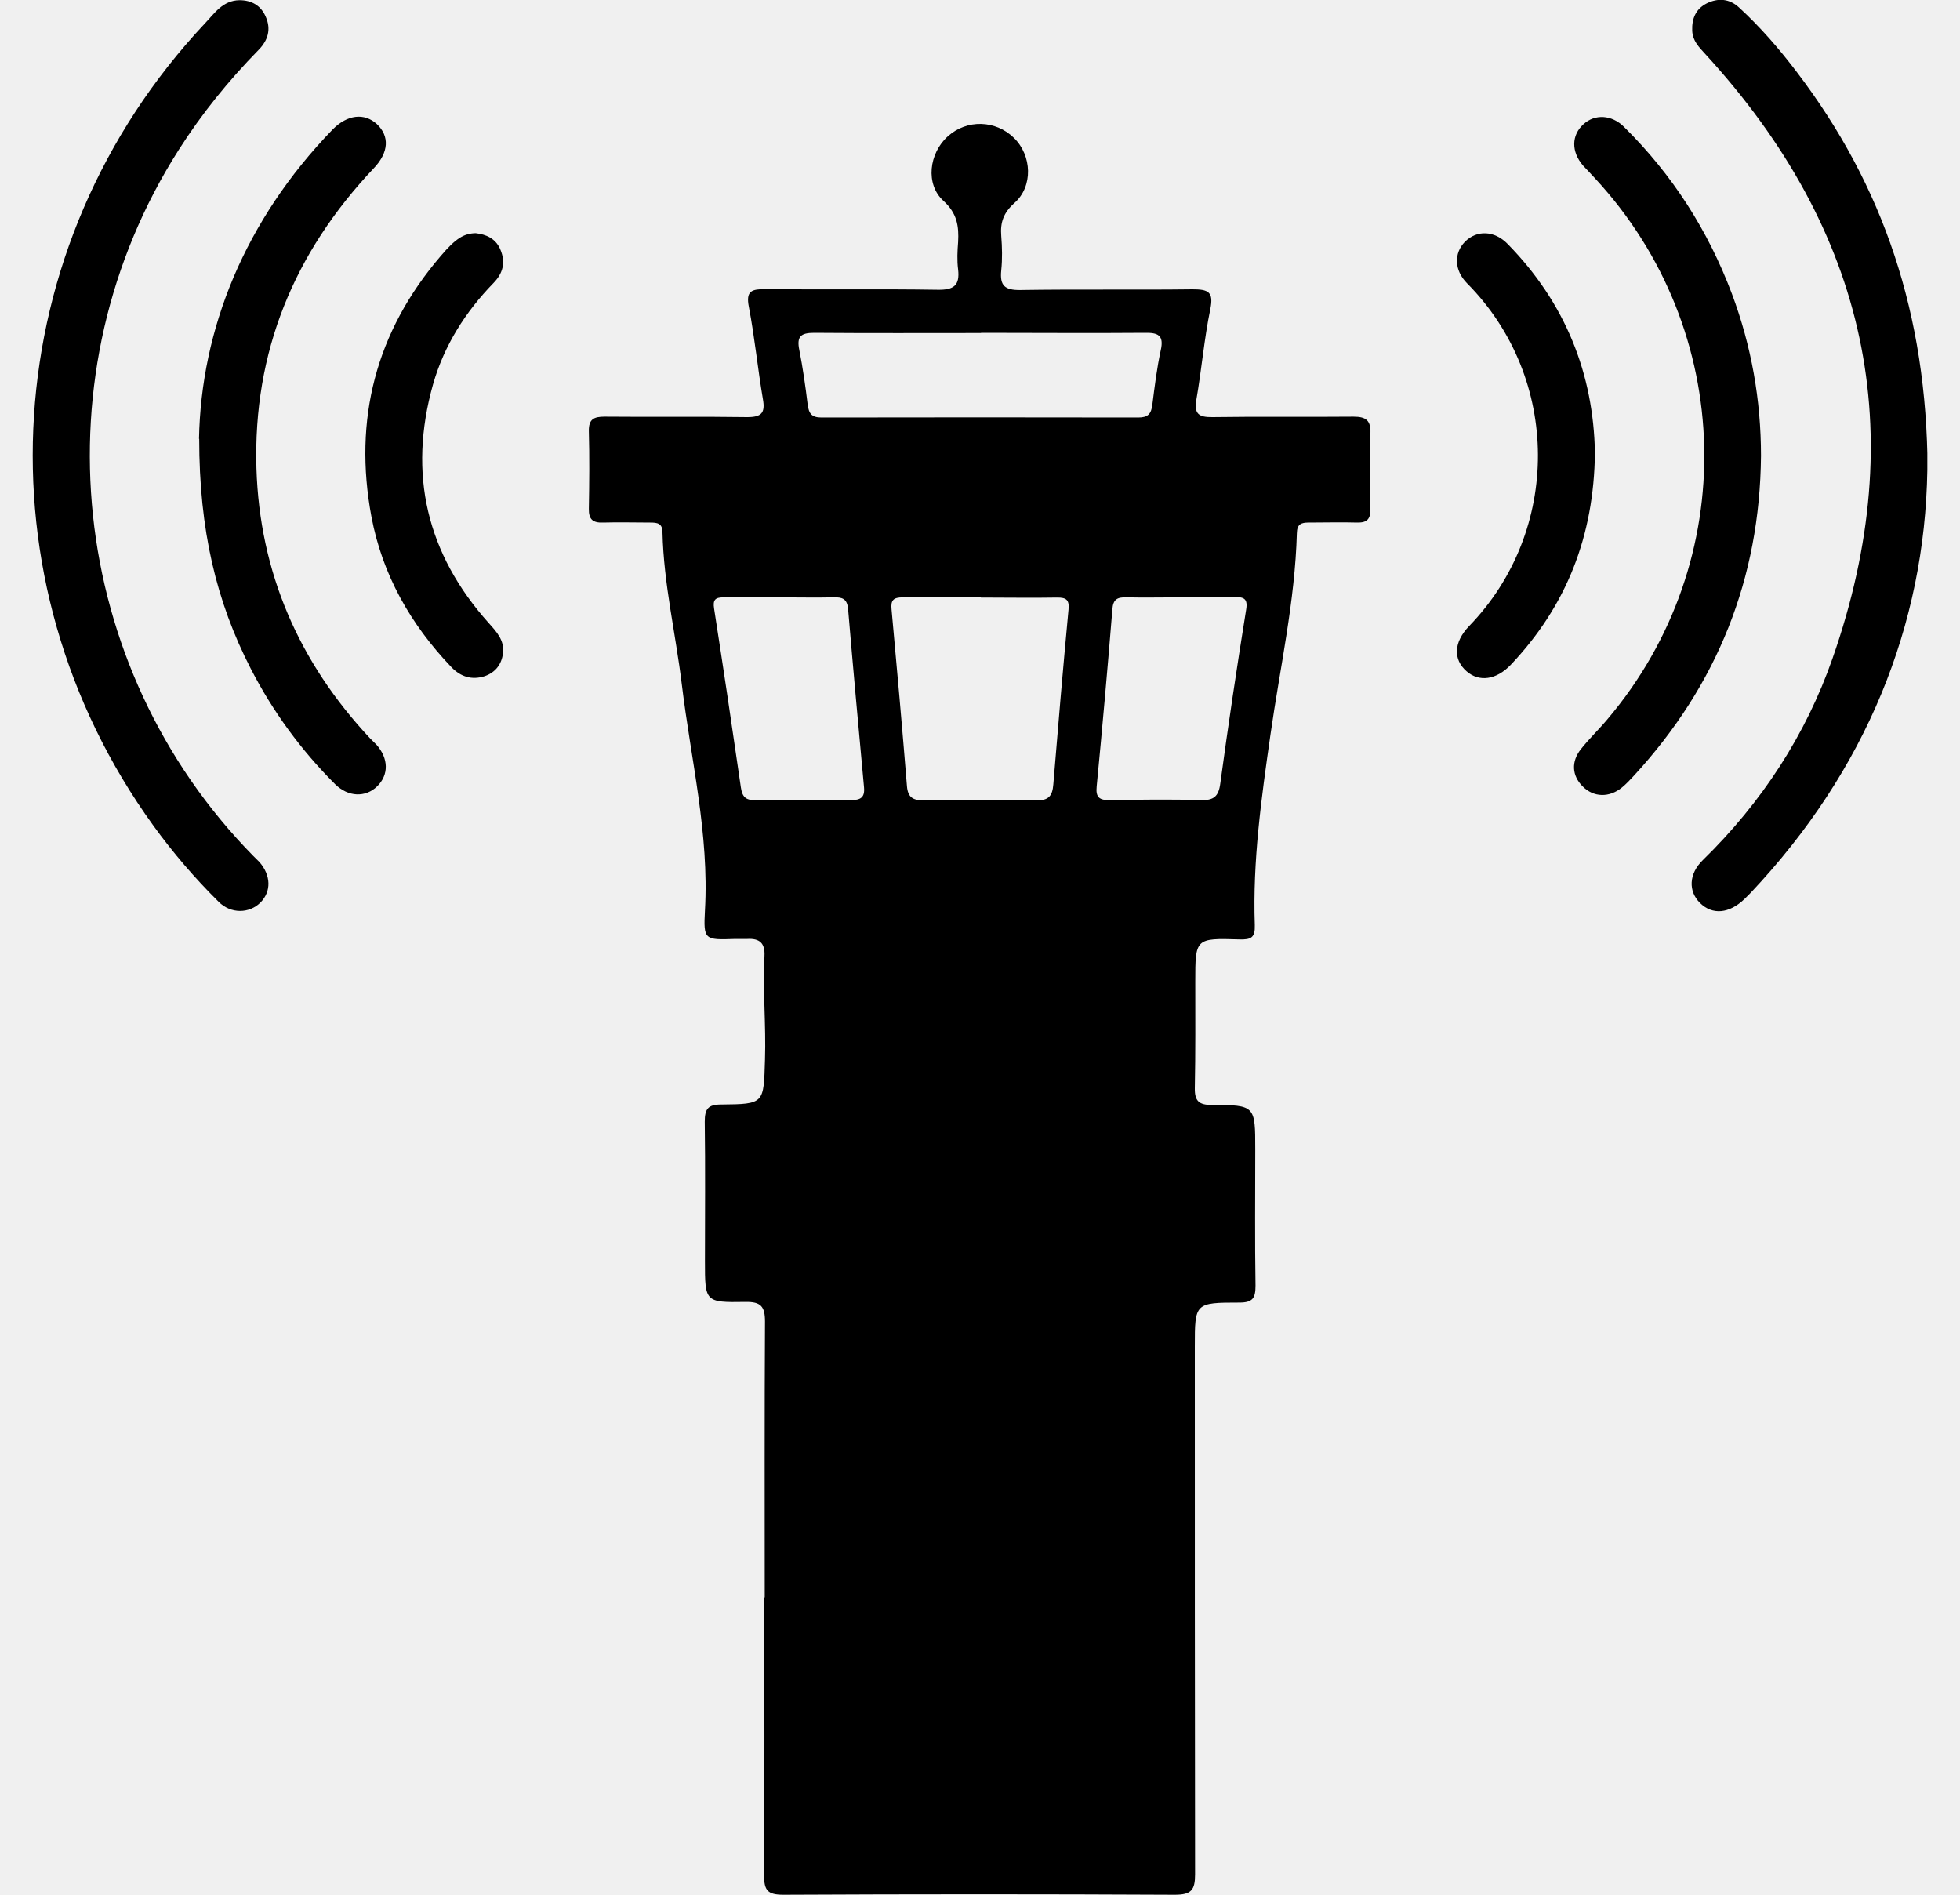
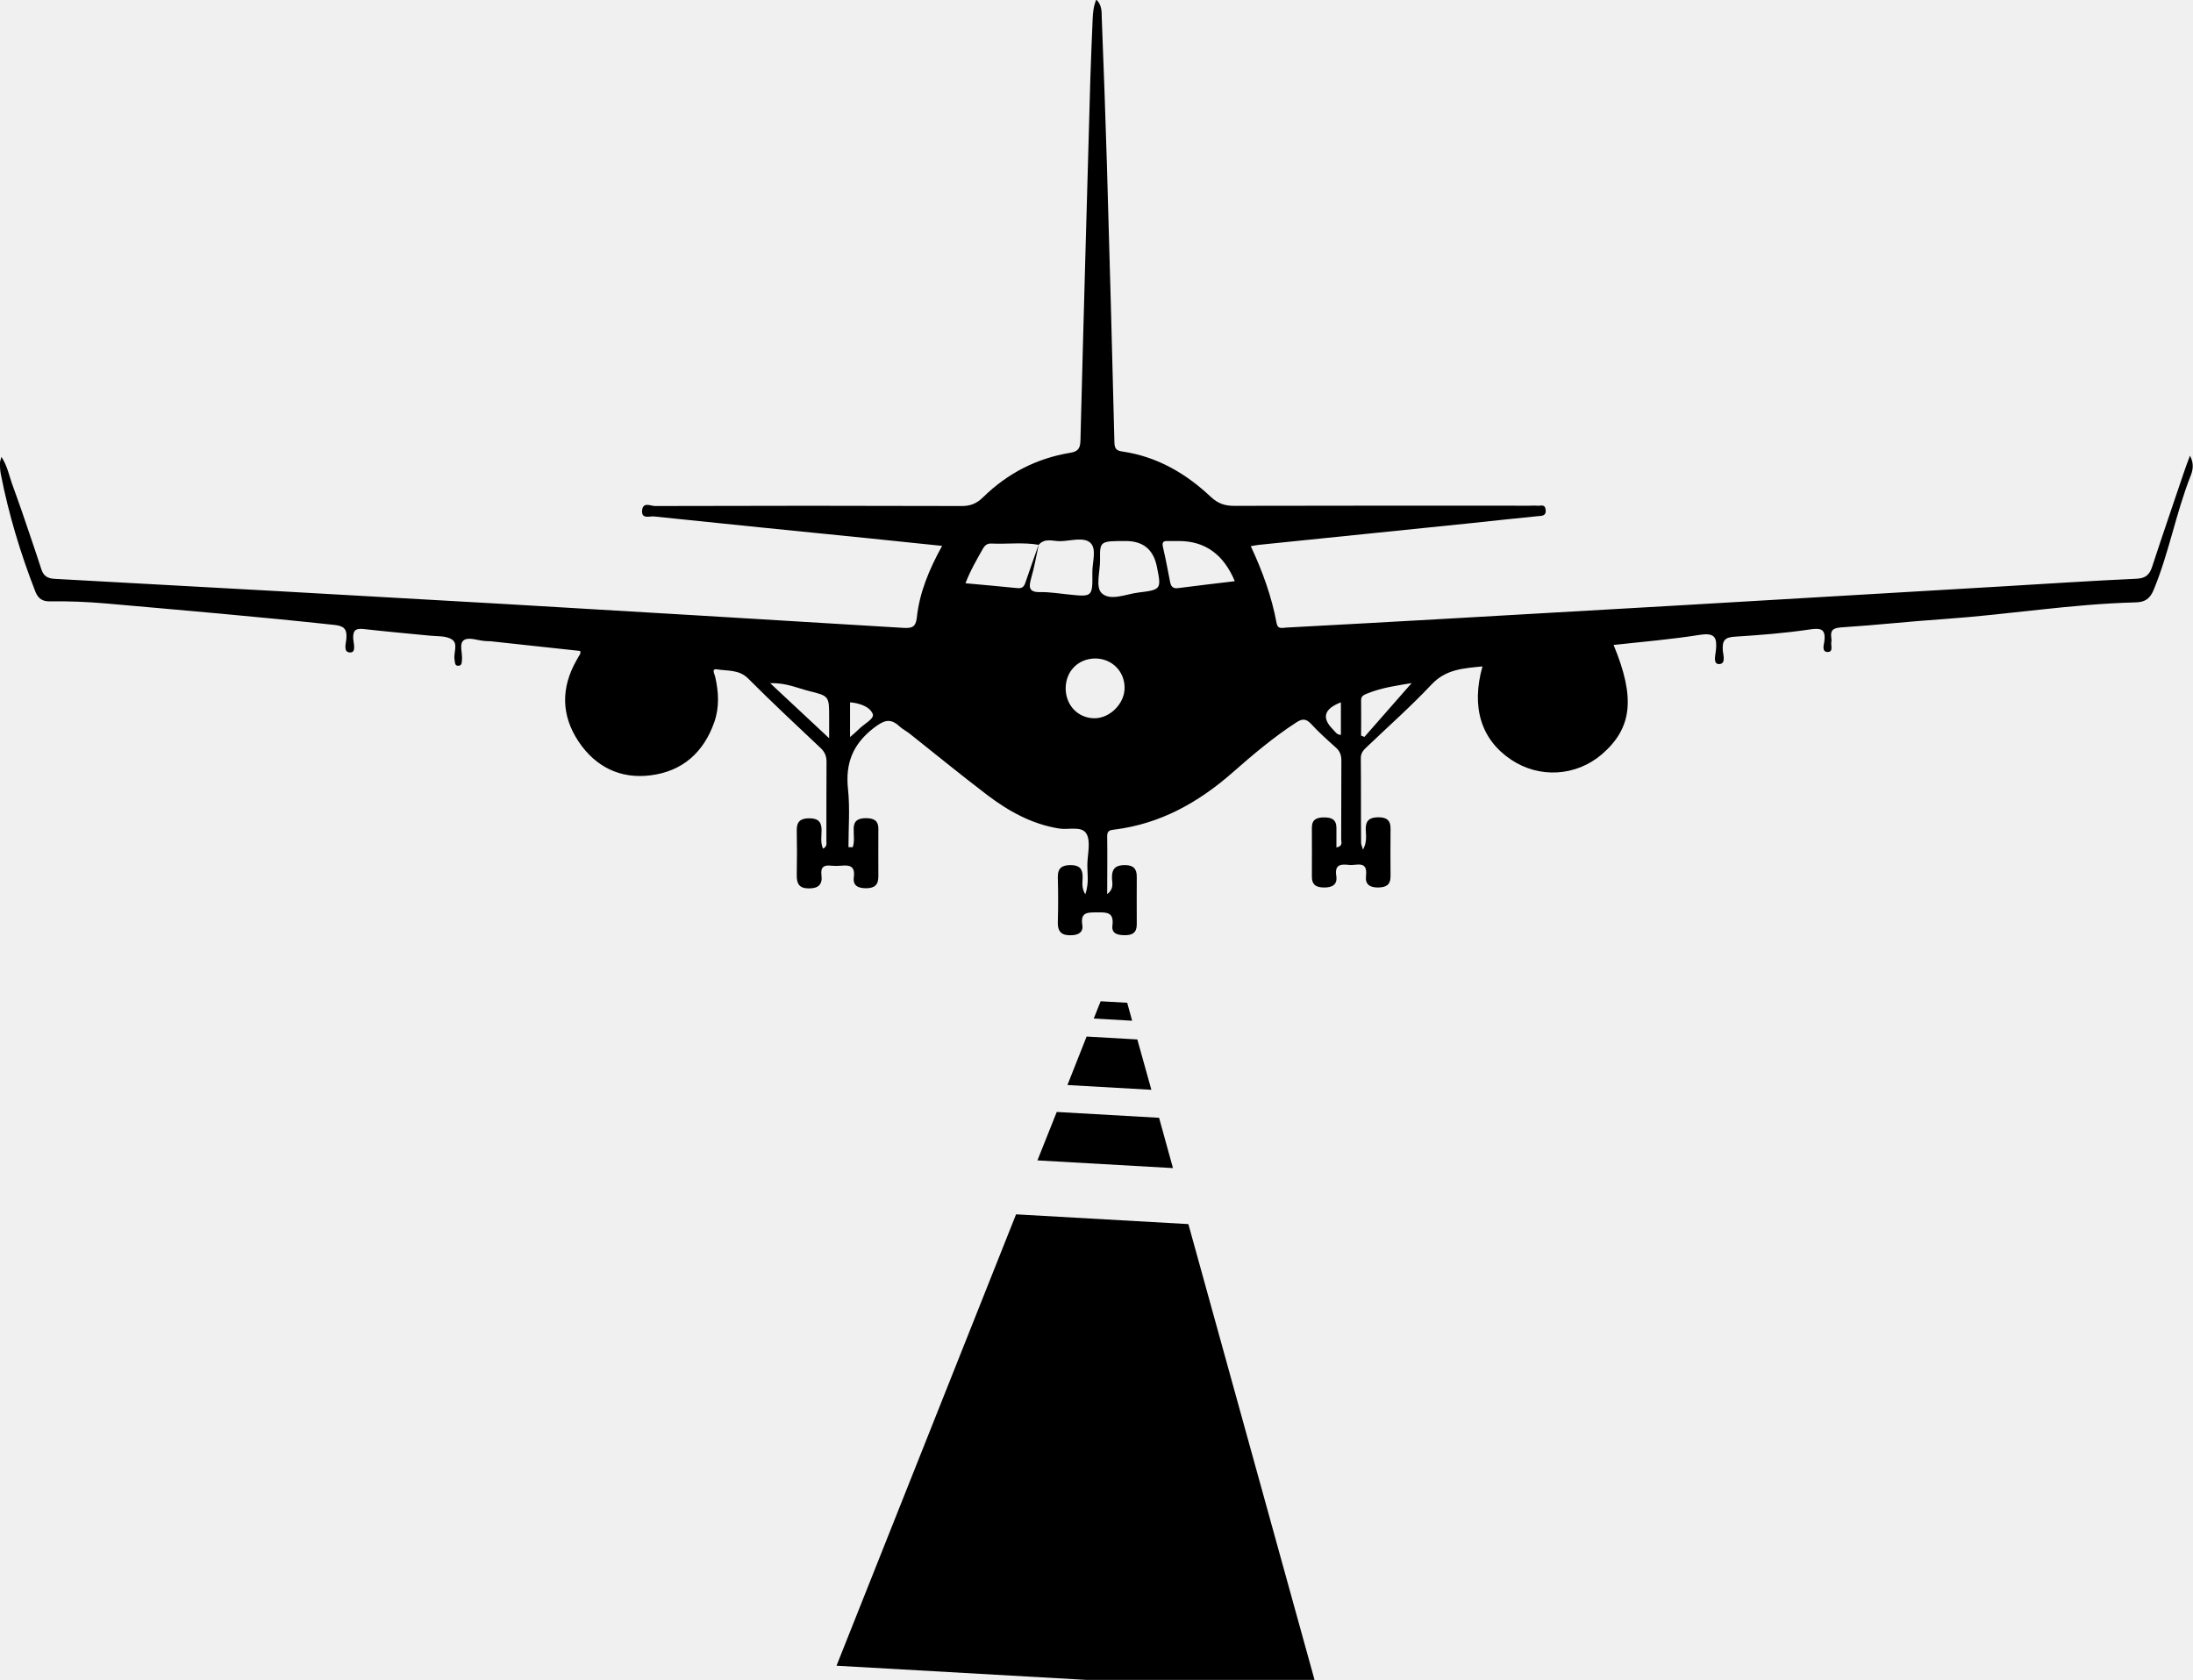
- <svg xmlns="http://www.w3.org/2000/svg" width="30" height="29" viewBox="0 0 30 29" fill="none">
-   <g clip-path="url(#clip0_11053_576)">
-     <path d="M11.705 24.451C11.705 23.044 11.701 21.634 11.709 20.227C11.709 19.995 11.646 19.923 11.409 19.927C10.79 19.937 10.79 19.927 10.79 19.306C10.79 18.592 10.797 17.878 10.787 17.168C10.787 16.974 10.836 16.905 11.037 16.905C11.705 16.899 11.688 16.892 11.709 16.216C11.726 15.688 11.674 15.161 11.701 14.633C11.712 14.433 11.625 14.36 11.437 14.371C11.375 14.371 11.312 14.371 11.249 14.371C10.783 14.388 10.766 14.384 10.79 13.936C10.857 12.764 10.575 11.629 10.436 10.477C10.342 9.701 10.158 8.936 10.14 8.149C10.14 8.008 10.06 7.998 9.952 7.998C9.712 7.998 9.472 7.991 9.232 7.998C9.076 8.004 9.01 7.953 9.013 7.787C9.02 7.391 9.024 6.994 9.013 6.597C9.01 6.415 9.09 6.377 9.253 6.377C9.98 6.384 10.71 6.373 11.437 6.384C11.656 6.384 11.715 6.321 11.677 6.108C11.597 5.639 11.552 5.166 11.462 4.697C11.413 4.449 11.507 4.425 11.719 4.425C12.599 4.435 13.475 4.421 14.355 4.435C14.602 4.439 14.692 4.366 14.665 4.125C14.647 3.987 14.654 3.842 14.665 3.704C14.678 3.463 14.651 3.266 14.442 3.076C14.16 2.821 14.219 2.345 14.508 2.086C14.8 1.824 15.238 1.835 15.52 2.111C15.795 2.38 15.816 2.852 15.527 3.107C15.36 3.256 15.308 3.404 15.325 3.611C15.339 3.787 15.343 3.963 15.325 4.138C15.301 4.37 15.377 4.442 15.617 4.439C16.497 4.425 17.373 4.439 18.253 4.428C18.493 4.428 18.58 4.466 18.525 4.732C18.431 5.187 18.392 5.656 18.312 6.115C18.274 6.335 18.347 6.387 18.559 6.384C19.279 6.373 19.996 6.384 20.716 6.377C20.91 6.377 20.983 6.435 20.976 6.632C20.962 7.018 20.969 7.408 20.976 7.794C20.976 7.942 20.928 8.001 20.775 7.998C20.528 7.991 20.277 7.998 20.03 7.998C19.916 7.998 19.853 8.022 19.85 8.16C19.822 9.201 19.592 10.219 19.446 11.243C19.307 12.212 19.172 13.178 19.206 14.157C19.213 14.35 19.151 14.384 18.97 14.378C18.295 14.357 18.295 14.364 18.295 15.023C18.295 15.567 18.299 16.112 18.288 16.657C18.285 16.854 18.354 16.912 18.549 16.912C19.213 16.912 19.213 16.923 19.213 17.592C19.213 18.288 19.206 18.982 19.217 19.678C19.217 19.868 19.175 19.937 18.97 19.937C18.288 19.937 18.288 19.944 18.288 20.609C18.288 23.303 18.288 25.996 18.292 28.69C18.292 28.928 18.233 29 17.982 29C15.986 28.99 13.986 28.99 11.99 29C11.75 29 11.695 28.934 11.695 28.703C11.705 27.286 11.698 25.869 11.698 24.451H11.705ZM15.016 9.143C14.616 9.143 14.216 9.146 13.819 9.143C13.677 9.143 13.632 9.184 13.646 9.325C13.729 10.229 13.809 11.129 13.882 12.033C13.896 12.201 13.969 12.25 14.136 12.25C14.713 12.239 15.29 12.239 15.864 12.25C16.052 12.253 16.108 12.181 16.122 12.008C16.195 11.115 16.271 10.222 16.355 9.329C16.369 9.18 16.32 9.146 16.184 9.146C15.795 9.153 15.405 9.146 15.012 9.146L15.016 9.143ZM15.016 5.097C14.164 5.097 13.312 5.101 12.46 5.094C12.255 5.094 12.192 5.152 12.234 5.356C12.289 5.632 12.328 5.911 12.362 6.19C12.38 6.328 12.421 6.39 12.574 6.39C14.191 6.387 15.805 6.387 17.422 6.39C17.572 6.39 17.62 6.335 17.638 6.194C17.673 5.915 17.707 5.635 17.767 5.359C17.819 5.128 17.721 5.09 17.52 5.094C16.685 5.101 15.85 5.094 15.016 5.094V5.097ZM18.066 9.143C17.791 9.143 17.516 9.149 17.241 9.143C17.099 9.139 17.036 9.174 17.026 9.329C16.953 10.232 16.873 11.132 16.786 12.036C16.768 12.205 16.828 12.25 16.991 12.246C17.453 12.239 17.913 12.232 18.375 12.246C18.577 12.253 18.653 12.191 18.678 11.991C18.799 11.101 18.931 10.215 19.074 9.329C19.102 9.16 19.036 9.136 18.893 9.139C18.619 9.146 18.344 9.139 18.069 9.139L18.066 9.143ZM11.928 9.143C11.642 9.143 11.361 9.146 11.076 9.143C10.947 9.143 10.909 9.18 10.93 9.315C11.072 10.225 11.208 11.139 11.34 12.053C11.361 12.191 11.409 12.25 11.559 12.246C12.046 12.239 12.533 12.239 13.023 12.246C13.166 12.246 13.239 12.212 13.225 12.053C13.141 11.143 13.058 10.232 12.981 9.322C12.967 9.163 12.891 9.139 12.759 9.143C12.484 9.149 12.209 9.143 11.934 9.143H11.928Z" fill="black" />
-     <path d="M3.665 0.003C3.853 0.003 3.995 0.086 4.068 0.258C4.152 0.448 4.103 0.617 3.957 0.765C3.498 1.234 3.087 1.741 2.736 2.293C0.559 5.707 1.032 10.204 3.877 13.101C3.908 13.132 3.939 13.163 3.971 13.194C4.148 13.398 4.155 13.643 3.988 13.812C3.818 13.984 3.533 13.991 3.345 13.801C2.98 13.439 2.646 13.05 2.347 12.636C-0.383 8.863 -0.056 3.762 3.133 0.362C3.282 0.207 3.407 0.007 3.665 0.003Z" fill="black" />
-     <path d="M29.5 7.194C29.462 9.567 28.565 11.791 26.794 13.667C26.763 13.698 26.732 13.729 26.701 13.76C26.468 13.984 26.21 14.009 26.019 13.819C25.842 13.643 25.845 13.377 26.064 13.164C26.965 12.284 27.64 11.25 28.05 10.074C29.26 6.615 28.582 3.531 26.102 0.828C26.005 0.721 25.908 0.628 25.901 0.469C25.894 0.283 25.956 0.138 26.123 0.052C26.297 -0.034 26.471 -0.021 26.617 0.114C26.944 0.414 27.233 0.748 27.5 1.1C28.829 2.845 29.493 4.811 29.504 7.191L29.5 7.194Z" fill="black" />
-     <path d="M26.954 6.977C26.937 8.853 26.287 10.481 25.014 11.867C24.955 11.932 24.892 11.998 24.826 12.053C24.631 12.212 24.391 12.205 24.224 12.036C24.061 11.874 24.044 11.657 24.2 11.463C24.325 11.305 24.475 11.163 24.604 11.008C26.652 8.591 26.568 5.052 24.412 2.728C24.353 2.662 24.291 2.6 24.231 2.535C24.047 2.321 24.051 2.069 24.238 1.9C24.412 1.742 24.67 1.755 24.857 1.942C25.598 2.673 26.144 3.528 26.509 4.497C26.808 5.297 26.954 6.125 26.954 6.977Z" fill="black" />
-     <path d="M3.046 6.718C3.077 5.039 3.745 3.373 5.09 1.983C5.317 1.752 5.577 1.724 5.769 1.9C5.963 2.083 5.953 2.331 5.723 2.573C4.499 3.866 3.873 5.387 3.925 7.166C3.974 8.763 4.576 10.139 5.668 11.305C5.699 11.336 5.73 11.367 5.762 11.398C5.949 11.608 5.953 11.86 5.772 12.036C5.595 12.208 5.33 12.201 5.129 12.002C4.607 11.481 4.176 10.891 3.839 10.236C3.31 9.208 3.049 8.111 3.049 6.715L3.046 6.718Z" fill="black" />
-     <path d="M24.412 6.928C24.398 8.204 23.977 9.274 23.125 10.174C22.903 10.408 22.639 10.443 22.447 10.274C22.242 10.094 22.246 9.832 22.489 9.58C23.894 8.129 23.898 5.79 22.454 4.335C22.256 4.135 22.253 3.873 22.423 3.7C22.604 3.518 22.875 3.525 23.08 3.738C23.96 4.638 24.391 5.721 24.412 6.932V6.928Z" fill="black" />
-     <path d="M7.281 3.569C7.434 3.587 7.588 3.645 7.661 3.825C7.741 4.018 7.699 4.183 7.553 4.332C7.122 4.776 6.798 5.287 6.628 5.883C6.242 7.256 6.53 8.477 7.483 9.539C7.605 9.674 7.723 9.805 7.699 9.998C7.678 10.17 7.581 10.294 7.417 10.35C7.222 10.412 7.052 10.36 6.909 10.211C6.283 9.556 5.852 8.794 5.685 7.908C5.407 6.418 5.751 5.08 6.746 3.918C6.972 3.652 7.097 3.573 7.281 3.569Z" fill="black" />
+ <svg xmlns="http://www.w3.org/2000/svg" width="47" height="36" viewBox="0 0 47 36" fill="none">
+   <g clip-path="url(#clip0_11053_550)">
+     <path d="M18.271 18.167C18.321 18.038 18.293 17.896 18.296 17.76C18.296 17.584 18.395 17.536 18.551 17.533C18.716 17.533 18.828 17.574 18.825 17.767C18.825 18.104 18.822 18.445 18.825 18.782C18.825 18.968 18.741 19.031 18.567 19.035C18.398 19.035 18.274 18.987 18.299 18.798C18.33 18.561 18.212 18.533 18.028 18.552C17.96 18.558 17.888 18.558 17.817 18.552C17.667 18.533 17.583 18.574 17.605 18.751C17.633 18.956 17.537 19.041 17.331 19.038C17.129 19.038 17.073 18.937 17.076 18.754C17.082 18.432 17.082 18.11 17.076 17.792C17.073 17.609 17.154 17.54 17.331 17.536C17.518 17.533 17.611 17.596 17.608 17.798C17.608 17.921 17.58 18.054 17.639 18.186C17.733 18.139 17.711 18.069 17.711 18.016C17.711 17.454 17.711 16.893 17.714 16.331C17.714 16.205 17.68 16.117 17.586 16.029C17.064 15.537 16.541 15.048 16.034 14.54C15.838 14.344 15.595 14.382 15.368 14.344C15.24 14.322 15.315 14.445 15.327 14.499C15.402 14.827 15.421 15.152 15.309 15.474C15.079 16.13 14.621 16.53 13.943 16.615C13.296 16.697 12.764 16.436 12.399 15.89C12.026 15.329 12.02 14.739 12.356 14.149C12.381 14.102 12.409 14.057 12.437 14.01C12.44 14.004 12.437 13.991 12.437 13.95C11.799 13.881 11.155 13.811 10.514 13.742C10.47 13.739 10.427 13.742 10.383 13.736C10.234 13.723 10.05 13.65 9.948 13.714C9.829 13.786 9.916 13.994 9.901 14.139C9.895 14.19 9.904 14.256 9.836 14.266C9.742 14.278 9.755 14.199 9.742 14.139C9.714 13.991 9.832 13.789 9.677 13.698C9.549 13.622 9.369 13.638 9.213 13.622C8.74 13.575 8.267 13.534 7.794 13.48C7.62 13.461 7.561 13.509 7.57 13.688C7.577 13.789 7.639 13.985 7.505 13.982C7.346 13.982 7.418 13.783 7.424 13.679C7.44 13.474 7.365 13.414 7.169 13.392C5.532 13.215 3.896 13.076 2.259 12.931C1.864 12.897 1.469 12.881 1.073 12.887C0.915 12.89 0.818 12.834 0.756 12.673C0.439 11.859 0.187 11.026 0.019 10.168C0.003 10.09 -6.22757e-05 10.011 -0.003 9.929C-0.003 9.897 0.012 9.863 0.031 9.79C0.159 9.989 0.193 10.184 0.258 10.367C0.327 10.56 0.398 10.752 0.464 10.944C0.604 11.358 0.747 11.768 0.881 12.184C0.93 12.345 1.017 12.398 1.182 12.405C4.378 12.578 7.577 12.758 10.772 12.941C13.635 13.108 16.497 13.281 19.36 13.455C19.534 13.464 19.625 13.449 19.649 13.237C19.705 12.701 19.911 12.206 20.191 11.698C19.643 11.641 19.123 11.588 18.604 11.534C17.073 11.38 15.542 11.228 14.011 11.067C13.924 11.058 13.741 11.134 13.762 10.932C13.784 10.749 13.946 10.844 14.039 10.844C16.23 10.837 18.42 10.837 20.611 10.844C20.801 10.844 20.934 10.79 21.071 10.654C21.591 10.146 22.21 9.825 22.926 9.705C23.088 9.68 23.153 9.626 23.156 9.44C23.221 6.854 23.296 4.27 23.368 1.684C23.38 1.255 23.402 0.829 23.418 0.401C23.424 0.268 23.436 0.136 23.495 -0.01C23.62 0.11 23.61 0.259 23.613 0.391C23.654 1.426 23.691 2.457 23.722 3.491C23.782 5.488 23.834 7.484 23.884 9.481C23.887 9.613 23.925 9.658 24.055 9.676C24.796 9.784 25.415 10.143 25.953 10.651C26.103 10.79 26.249 10.84 26.445 10.84C28.558 10.834 30.667 10.837 32.78 10.837C32.833 10.837 32.886 10.831 32.939 10.837C33.007 10.85 33.107 10.787 33.126 10.919C33.144 11.055 33.051 11.055 32.961 11.061C32.488 11.108 32.015 11.159 31.545 11.209C30.023 11.364 28.502 11.522 26.98 11.676C26.93 11.682 26.878 11.692 26.806 11.704C27.058 12.241 27.254 12.783 27.36 13.354C27.385 13.493 27.487 13.452 27.565 13.449C28.636 13.392 29.709 13.332 30.779 13.272C32.5 13.174 34.221 13.076 35.941 12.976C38.25 12.84 40.559 12.704 42.868 12.569C43.842 12.512 44.816 12.446 45.793 12.402C45.989 12.392 46.07 12.313 46.126 12.14C46.343 11.474 46.574 10.809 46.798 10.143C46.835 10.03 46.879 9.916 46.935 9.765C47.031 9.941 46.994 10.09 46.944 10.21C46.633 11.004 46.483 11.853 46.157 12.641C46.076 12.837 45.964 12.906 45.765 12.909C44.392 12.944 43.036 13.171 41.667 13.266C40.929 13.316 40.195 13.398 39.458 13.445C39.277 13.458 39.224 13.512 39.249 13.676C39.252 13.701 39.255 13.729 39.249 13.755C39.233 13.834 39.299 13.969 39.171 13.972C39.044 13.972 39.084 13.83 39.097 13.758C39.137 13.477 39.028 13.452 38.779 13.49C38.25 13.569 37.712 13.61 37.177 13.644C36.971 13.657 36.909 13.723 36.922 13.928C36.928 14.032 36.999 14.231 36.841 14.231C36.707 14.231 36.766 14.035 36.775 13.938C36.803 13.669 36.757 13.556 36.442 13.603C35.83 13.701 35.21 13.752 34.582 13.821C35.055 14.96 34.98 15.606 34.327 16.168C33.776 16.637 32.992 16.685 32.388 16.281C31.744 15.852 31.526 15.155 31.772 14.281C31.367 14.322 30.988 14.338 30.677 14.672C30.241 15.136 29.762 15.559 29.301 16C29.23 16.067 29.165 16.127 29.165 16.243C29.171 16.849 29.165 17.457 29.171 18.063C29.171 18.095 29.186 18.123 29.211 18.208C29.308 18.032 29.27 17.89 29.27 17.76C29.27 17.571 29.367 17.517 29.538 17.514C29.709 17.514 29.805 17.571 29.802 17.76C29.799 18.098 29.799 18.438 29.802 18.776C29.802 18.968 29.703 19.015 29.535 19.019C29.36 19.019 29.255 18.956 29.276 18.77C29.317 18.429 29.071 18.552 28.919 18.536C28.751 18.517 28.598 18.514 28.639 18.77C28.667 18.956 28.555 19.019 28.384 19.019C28.215 19.019 28.113 18.968 28.116 18.779C28.119 18.432 28.116 18.082 28.116 17.735C28.116 17.555 28.228 17.517 28.377 17.517C28.53 17.517 28.639 17.555 28.642 17.735C28.642 17.874 28.642 18.013 28.642 18.161C28.788 18.132 28.744 18.044 28.744 17.987C28.748 17.426 28.744 16.864 28.748 16.303C28.748 16.186 28.72 16.101 28.632 16.022C28.449 15.858 28.262 15.691 28.094 15.508C27.985 15.392 27.901 15.404 27.78 15.483C27.288 15.802 26.843 16.18 26.405 16.565C25.677 17.202 24.864 17.653 23.897 17.776C23.809 17.789 23.726 17.785 23.729 17.921C23.735 18.322 23.729 18.719 23.729 19.161C23.887 19.041 23.831 18.908 23.831 18.801C23.831 18.599 23.928 18.539 24.108 18.539C24.289 18.539 24.366 18.615 24.363 18.795C24.36 19.132 24.363 19.473 24.363 19.81C24.363 19.987 24.27 20.041 24.111 20.041C23.965 20.041 23.819 20.015 23.841 19.836C23.878 19.552 23.729 19.549 23.52 19.552C23.324 19.555 23.147 19.533 23.197 19.829C23.218 19.971 23.122 20.031 22.985 20.041C22.786 20.053 22.665 20 22.671 19.763C22.68 19.441 22.68 19.12 22.671 18.801C22.668 18.599 22.761 18.539 22.948 18.539C23.125 18.539 23.206 18.612 23.203 18.795C23.203 18.902 23.172 19.019 23.259 19.164C23.349 18.918 23.296 18.7 23.305 18.489C23.315 18.274 23.377 18.016 23.281 17.861C23.178 17.694 22.895 17.789 22.692 17.754C22.108 17.659 21.613 17.382 21.152 17.032C20.589 16.603 20.041 16.155 19.488 15.716C19.419 15.663 19.338 15.622 19.273 15.562C19.071 15.376 18.934 15.442 18.722 15.603C18.28 15.947 18.115 16.354 18.174 16.909C18.218 17.319 18.184 17.738 18.184 18.154C18.212 18.154 18.237 18.154 18.265 18.154L18.271 18.167ZM22.266 11.676C21.927 11.616 21.585 11.664 21.242 11.648C21.162 11.645 21.112 11.682 21.071 11.749C20.938 11.985 20.798 12.222 20.692 12.499C21.075 12.534 21.439 12.566 21.803 12.603C21.936 12.619 21.961 12.537 21.992 12.439C22.079 12.181 22.173 11.922 22.263 11.664C22.21 11.906 22.17 12.149 22.101 12.386C22.045 12.581 22.045 12.695 22.297 12.689C22.497 12.685 22.699 12.72 22.898 12.739C23.411 12.793 23.418 12.796 23.411 12.269C23.408 12.052 23.511 11.764 23.368 11.632C23.228 11.503 22.951 11.591 22.733 11.597C22.577 11.604 22.4 11.518 22.263 11.673L22.266 11.676ZM24.13 11.594C23.576 11.594 23.57 11.594 23.576 12.001C23.579 12.247 23.47 12.588 23.617 12.717C23.806 12.884 24.133 12.73 24.398 12.698C24.892 12.638 24.892 12.626 24.793 12.14C24.72 11.776 24.498 11.594 24.127 11.594H24.13ZM22.839 14.748C22.839 15.108 23.094 15.382 23.442 15.392C23.785 15.401 24.108 15.076 24.102 14.732C24.099 14.382 23.828 14.114 23.477 14.111C23.113 14.111 22.842 14.379 22.839 14.748ZM26.464 12.455C26.225 11.881 25.826 11.594 25.266 11.594C25.188 11.594 25.107 11.597 25.029 11.594C24.917 11.588 24.902 11.632 24.927 11.736C24.983 11.976 25.029 12.222 25.076 12.465C25.095 12.566 25.135 12.619 25.25 12.603C25.648 12.55 26.047 12.506 26.464 12.455ZM30.257 14.638C29.97 14.688 29.625 14.729 29.295 14.865C29.227 14.893 29.168 14.918 29.171 15.01C29.174 15.262 29.171 15.511 29.171 15.764C29.196 15.773 29.217 15.783 29.242 15.792C29.585 15.401 29.927 15.01 30.257 14.635V14.638ZM17.77 15.82V15.37C17.77 14.918 17.77 14.915 17.337 14.808C17.085 14.745 16.843 14.628 16.507 14.641C16.945 15.051 17.337 15.414 17.77 15.82ZM18.218 15.051V15.795C18.299 15.723 18.355 15.679 18.405 15.628C18.511 15.515 18.75 15.404 18.703 15.297C18.635 15.136 18.411 15.067 18.221 15.051H18.218ZM28.738 15.051C28.377 15.19 28.32 15.383 28.567 15.631C28.614 15.675 28.645 15.748 28.738 15.748V15.051Z" fill="black" />
+     <path d="M22.877 23.252L24.676 23.354L24.375 22.275L23.288 22.213L22.877 23.252Z" fill="black" />
+     <path d="M22.234 24.867L25.139 25.032L24.841 23.954L22.648 23.829L22.234 24.867Z" fill="black" />
+     <path d="M25.469 26.232L21.776 26.023L17.928 35.696L28.251 36.281L25.469 26.232Z" fill="black" />
+     <path d="M24.264 21.874L24.158 21.489L23.589 21.457L23.441 21.827L24.264 21.874Z" fill="black" />
  </g>
  <defs>
-     <clipPath id="clip0_11053_576">
-       <rect width="29" height="29" fill="white" transform="translate(0.5)" />
+     <clipPath id="clip0_11053_550">
+       <rect width="47" height="36" fill="white" />
    </clipPath>
  </defs>
</svg>
